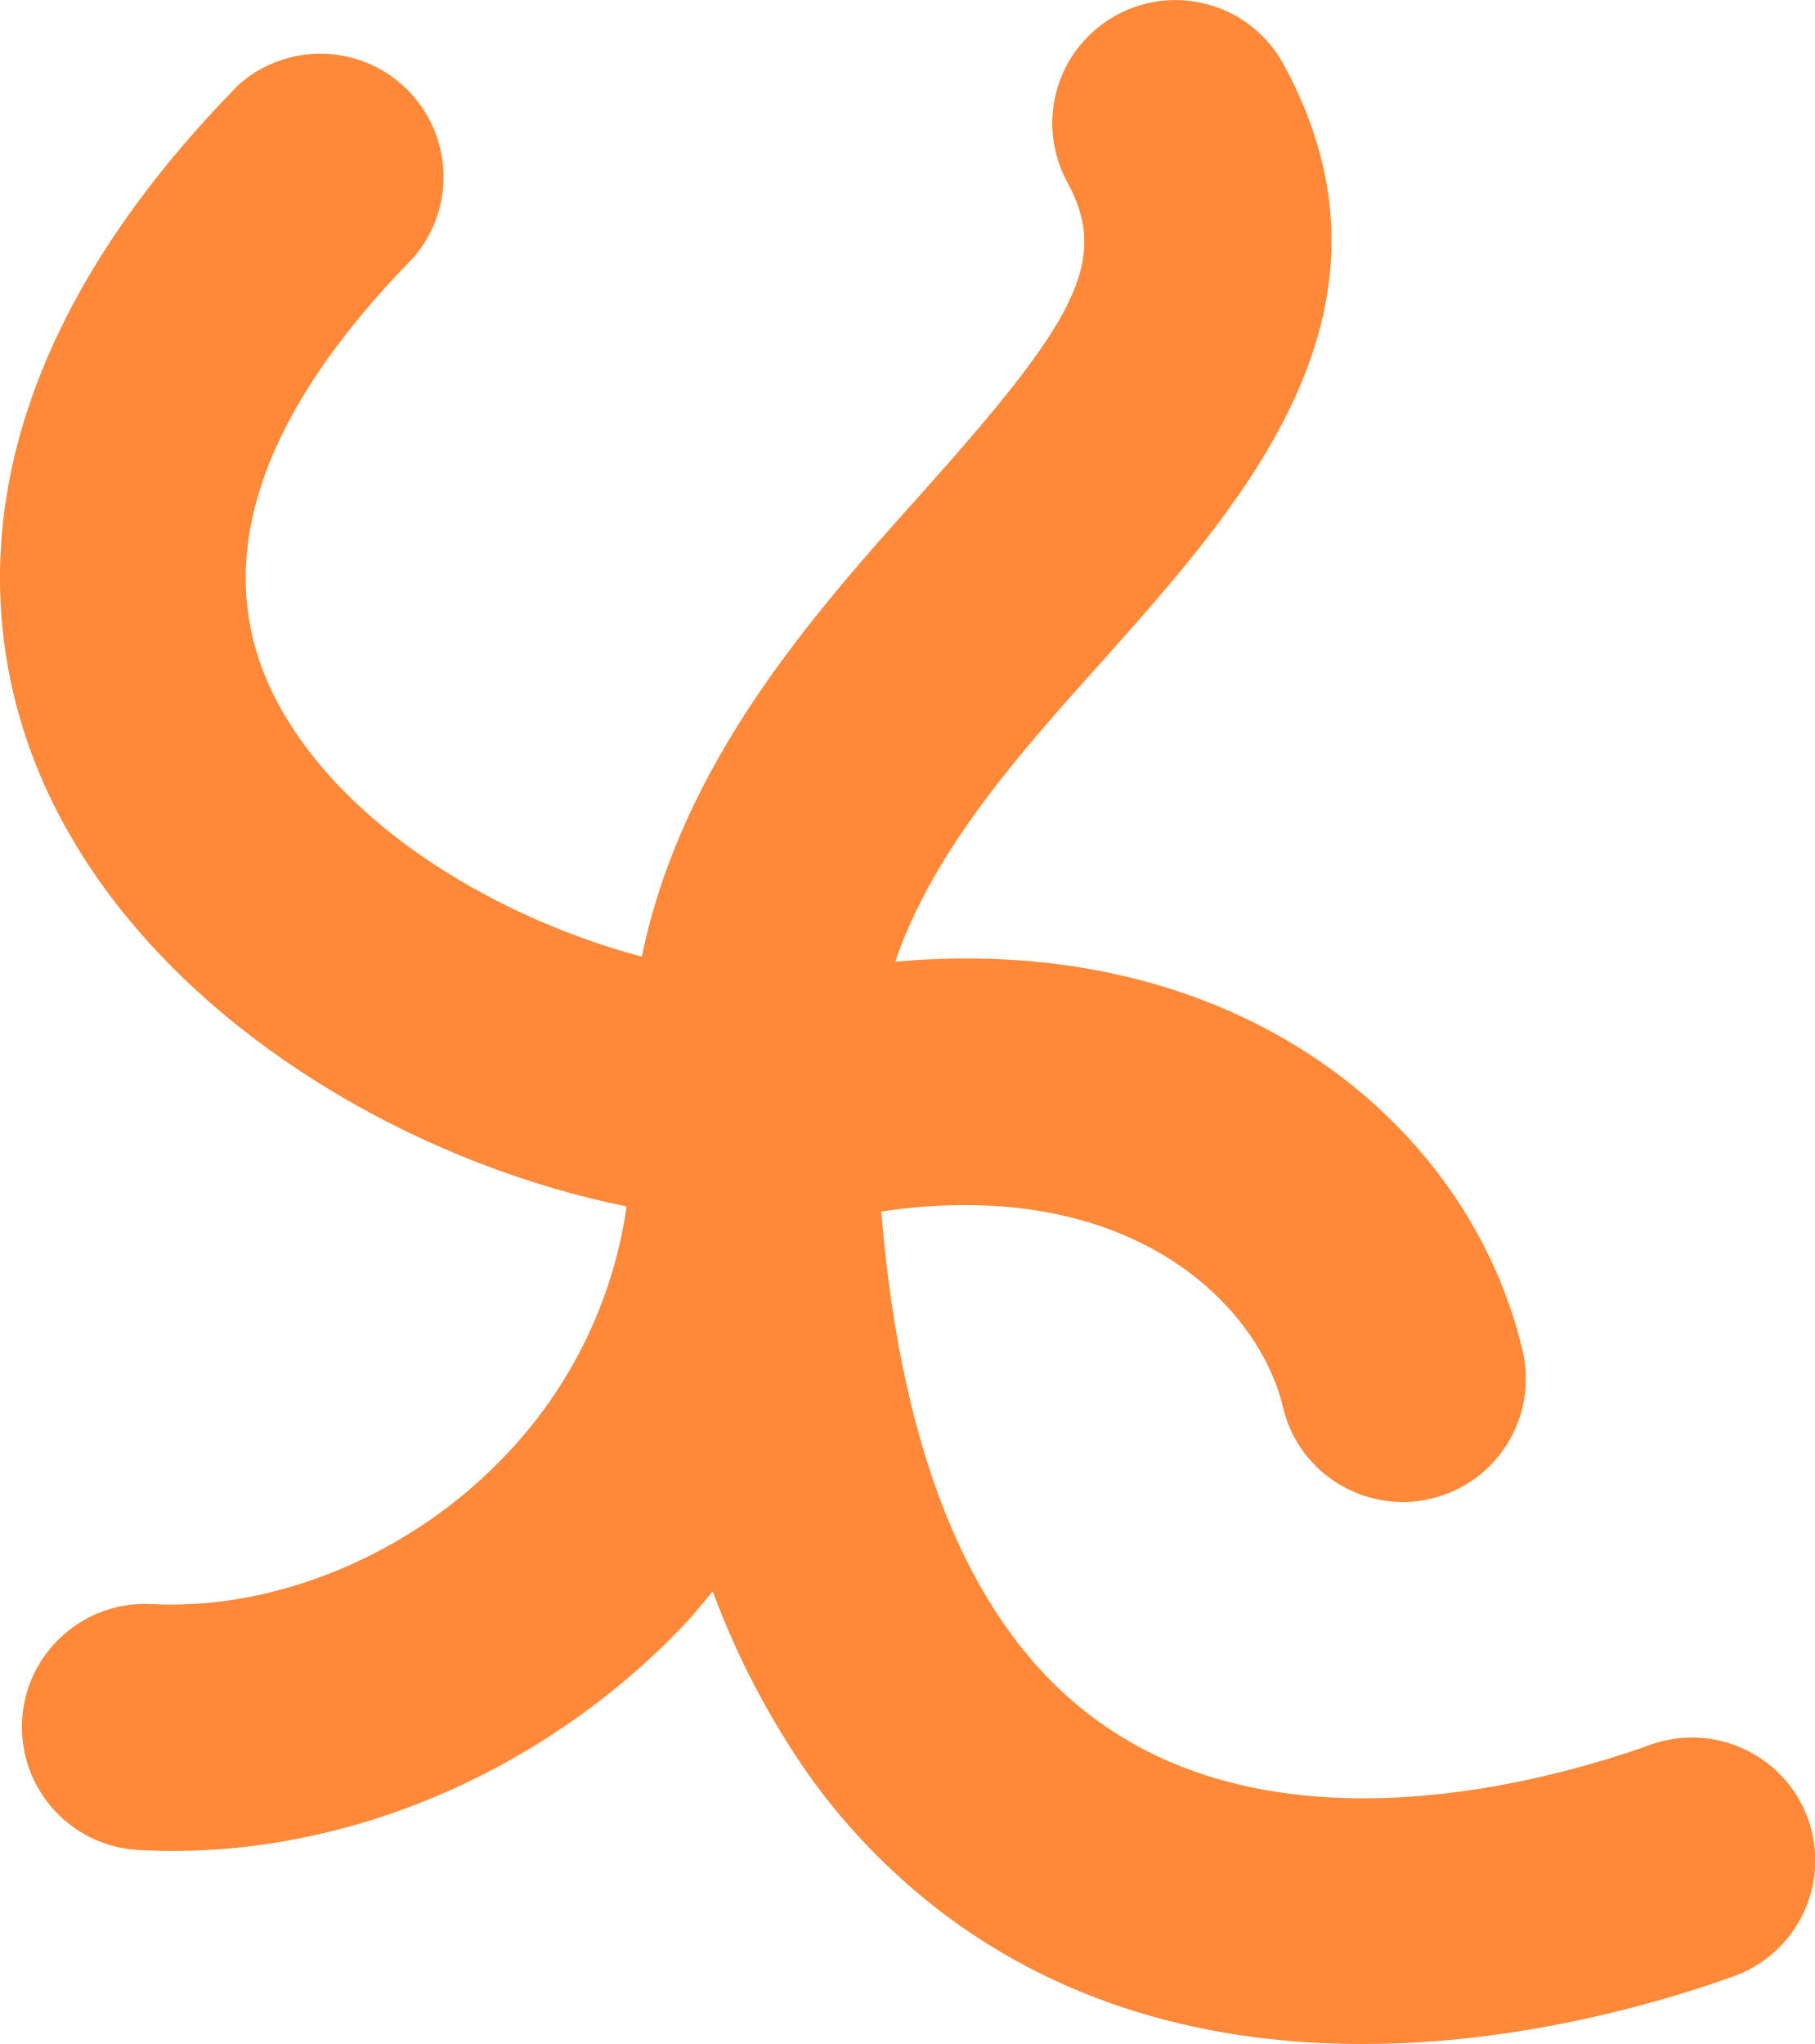
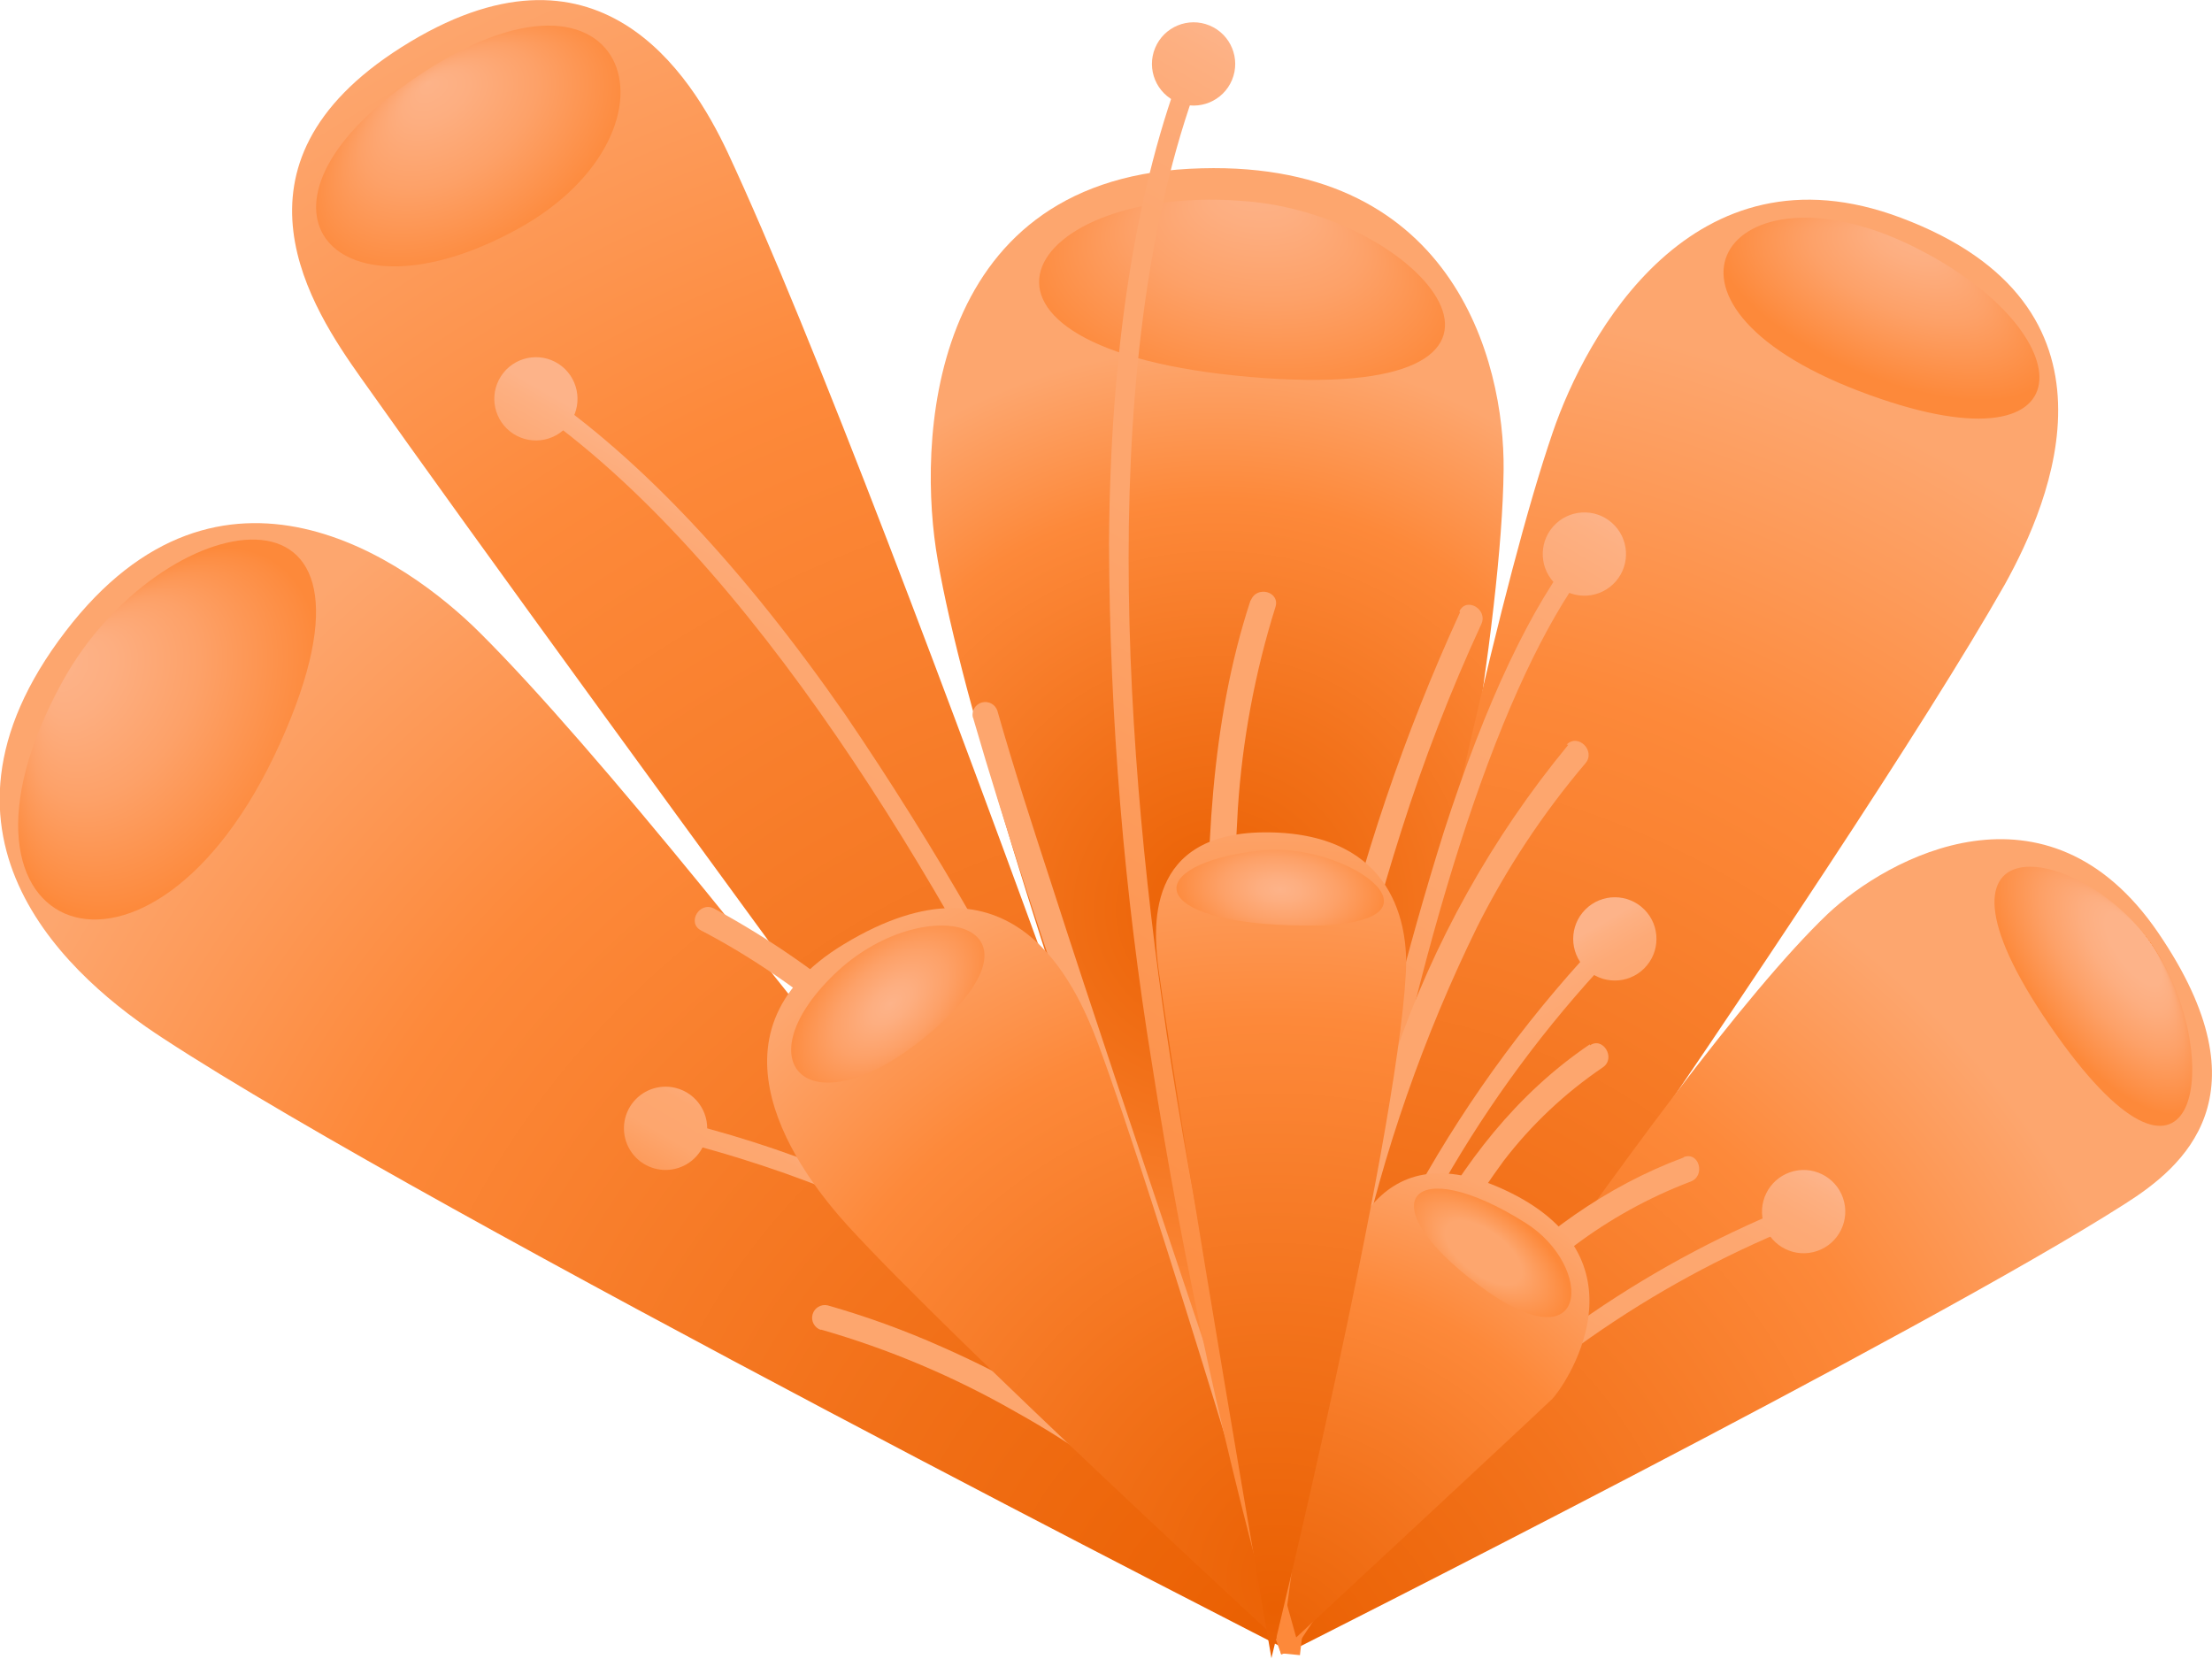
- <svg xmlns="http://www.w3.org/2000/svg" viewBox="0 0 119.43 134.52">
+ <svg xmlns="http://www.w3.org/2000/svg" xmlns:xlink="http://www.w3.org/1999/xlink" viewBox="0 0 117.94 88.41">
  <defs>
-     <style>.cls-1{fill:#ff8939;}</style>
+     <style>.cls-1{fill:url(#radial-gradient);}.cls-2{fill:url(#radial-gradient-2);}.cls-3{fill:url(#radial-gradient-3);}.cls-4{fill:url(#radial-gradient-4);}.cls-5{fill:url(#radial-gradient-5);}.cls-6{fill:url(#linear-gradient);}.cls-7{fill:url(#linear-gradient-2);}.cls-8{fill:url(#linear-gradient-3);}.cls-9{fill:url(#linear-gradient-4);}.cls-10{fill:#fda66e;}.cls-11{fill:url(#linear-gradient-5);}.cls-12{fill:url(#linear-gradient-6);}.cls-13{fill:url(#linear-gradient-7);}.cls-14{fill:url(#linear-gradient-8);}.cls-15{fill:url(#linear-gradient-9);}.cls-16{fill:url(#linear-gradient-10);}.cls-17{fill:url(#radial-gradient-6);}.cls-18{fill:url(#radial-gradient-7);}.cls-19{fill:url(#radial-gradient-8);}.cls-20{fill:url(#radial-gradient-9);}.cls-21{fill:url(#radial-gradient-10);}.cls-22{fill:url(#linear-gradient-11);}.cls-23{fill:url(#linear-gradient-12);}.cls-24{fill:url(#radial-gradient-11);}.cls-25{fill:url(#radial-gradient-12);}.cls-26{fill:url(#radial-gradient-13);}.cls-27{fill:url(#radial-gradient-14);}.cls-28{fill:url(#radial-gradient-15);}.cls-29{fill:url(#radial-gradient-16);}</style>
+     <radialGradient id="radial-gradient" cx="66.87" cy="86.99" r="74.44" gradientUnits="userSpaceOnUse">
+       <stop offset="0" stop-color="#ea6002" />
+       <stop offset="0.36" stop-color="#f3731c" />
+       <stop offset="0.73" stop-color="#fd893a" />
+       <stop offset="1" stop-color="#fda66e" />
+     </radialGradient>
+     <radialGradient id="radial-gradient-2" cx="64.89" cy="48.5" r="29.98" xlink:href="#radial-gradient" />
+     <radialGradient id="radial-gradient-3" cx="70.1" cy="85.14" r="69.46" xlink:href="#radial-gradient" />
+     <radialGradient id="radial-gradient-4" cx="68.25" cy="86.76" r="96.82" xlink:href="#radial-gradient" />
+     <radialGradient id="radial-gradient-5" cx="68.24" cy="88.25" r="48.92" xlink:href="#radial-gradient" />
+     <linearGradient id="linear-gradient" x1="39.14" y1="71.37" x2="58.51" y2="37.83" gradientUnits="userSpaceOnUse">
+       <stop offset="0.01" stop-color="#fd893a" />
+       <stop offset="0.19" stop-color="#fd8e43" />
+       <stop offset="0.48" stop-color="#fd9b5b" />
+       <stop offset="0.67" stop-color="#fda66e" />
+       <stop offset="0.86" stop-color="#fda770" />
+       <stop offset="0.93" stop-color="#fdaa77" />
+       <stop offset="0.98" stop-color="#fdb082" />
+       <stop offset="1" stop-color="#fdb389" />
+     </linearGradient>
+     <linearGradient id="linear-gradient-2" x1="9.52" y1="54.27" x2="28.88" y2="20.73" xlink:href="#linear-gradient" />
+     <linearGradient id="linear-gradient-3" x1="61.77" y1="84.37" x2="92.34" y2="31.41" xlink:href="#linear-gradient" />
+     <linearGradient id="linear-gradient-4" x1="55.07" y1="80.51" x2="85.65" y2="27.54" xlink:href="#linear-gradient" />
+     <linearGradient id="linear-gradient-5" x1="73.89" y1="90.78" x2="91.8" y2="59.76" xlink:href="#linear-gradient" />
+     <linearGradient id="linear-gradient-6" x1="79.26" y1="93.88" x2="97.17" y2="62.86" xlink:href="#linear-gradient" />
+     <linearGradient id="linear-gradient-7" x1="50.23" y1="77.07" x2="55.41" y2="68.09" xlink:href="#linear-gradient" />
+     <linearGradient id="linear-gradient-8" x1="31.84" y1="66.45" x2="37.03" y2="57.48" xlink:href="#linear-gradient" />
+     <linearGradient id="linear-gradient-9" x1="83.54" y1="79.83" x2="70.75" y2="57.68" xlink:href="#linear-gradient" />
+     <linearGradient id="linear-gradient-10" x1="98.33" y1="71.29" x2="85.54" y2="49.14" xlink:href="#linear-gradient" />
+     <radialGradient id="radial-gradient-6" cx="311.53" cy="243.34" r="27.75" gradientTransform="translate(-254.94 -140.2) rotate(-2.66)" xlink:href="#radial-gradient" />
+     <radialGradient id="radial-gradient-7" cx="714.51" cy="535.34" r="41.01" gradientTransform="matrix(0.99, -0.13, 0.13, 0.99, -707.29, -352.97)" xlink:href="#radial-gradient" />
+     <radialGradient id="radial-gradient-8" cx="8.91" cy="38.9" fy="27.872" r="11.03" gradientTransform="matrix(0.55, -0.83, 0.52, 0.35, -16.35, 32.86)" gradientUnits="userSpaceOnUse">
+       <stop offset="0.02" stop-color="#fdb389" />
+       <stop offset="0.22" stop-color="#fdae80" />
+       <stop offset="0.54" stop-color="#fda168" />
+       <stop offset="0.94" stop-color="#fd8c40" />
+       <stop offset="0.99" stop-color="#fd893a" />
+     </radialGradient>
+     <radialGradient id="radial-gradient-9" cx="24.97" cy="7.78" fy="0.932" r="9.86" gradientTransform="translate(1.56 17.58) rotate(-33.05) scale(1 0.59)" gradientUnits="userSpaceOnUse">
+       <stop offset="0" stop-color="#fdb389" />
+       <stop offset="0.2" stop-color="#fdae80" />
+       <stop offset="0.53" stop-color="#fda168" />
+       <stop offset="0.94" stop-color="#fd8c40" />
+       <stop offset="0.99" stop-color="#fd893a" />
+     </radialGradient>
+     <radialGradient id="radial-gradient-10" cx="66.22" cy="15.45" fy="3.526" r="11.97" gradientTransform="translate(1.65 -1.1) rotate(7.78) scale(1 0.5)" xlink:href="#radial-gradient-9" />
+     <linearGradient id="linear-gradient-11" x1="48.27" y1="76.63" x2="84.94" y2="13.12" xlink:href="#linear-gradient" />
+     <linearGradient id="linear-gradient-12" x1="28.09" y1="64.98" x2="64.76" y2="1.46" xlink:href="#linear-gradient" />
+     <radialGradient id="radial-gradient-11" cx="100.49" cy="15.98" fy="25.572" r="9.61" gradientTransform="translate(190.12 61.93) rotate(-156.72) scale(1 0.42)" gradientUnits="userSpaceOnUse">
+       <stop offset="0" stop-color="#fdb389" />
+       <stop offset="0.2" stop-color="#fdae80" />
+       <stop offset="0.53" stop-color="#fda168" />
+       <stop offset="0.94" stop-color="#fd8c40" />
+       <stop offset="1" stop-color="#fd893a" />
+     </radialGradient>
+     <radialGradient id="radial-gradient-12" cx="112.04" cy="52.3" fy="43.589" r="8.73" gradientTransform="matrix(0.58, 0.81, -0.32, 0.23, 63.47, -50.72)" gradientUnits="userSpaceOnUse">
+       <stop offset="0.26" stop-color="#fdb389" />
+       <stop offset="0.41" stop-color="#fdae80" />
+       <stop offset="0.65" stop-color="#fda168" />
+       <stop offset="0.96" stop-color="#fd8c40" />
+       <stop offset="1" stop-color="#fd893a" />
+     </radialGradient>
+     <radialGradient id="radial-gradient-13" cx="47.26" cy="53.45" fy="53.454" r="6.8" gradientTransform="matrix(-0.74, 0.67, -0.39, -0.43, 103.31, 44.84)" xlink:href="#radial-gradient-9" />
+     <radialGradient id="radial-gradient-14" cx="79.58" cy="66.8" r="5.44" gradientTransform="matrix(0.8, 0.6, -0.29, 0.38, 34.81, -6.34)" gradientUnits="userSpaceOnUse">
+       <stop offset="0.44" stop-color="#fda66e" />
+       <stop offset="0.99" stop-color="#fd893a" />
+     </radialGradient>
+     <radialGradient id="radial-gradient-15" cx="404.99" cy="-271.03" r="47.24" gradientTransform="matrix(1, -0.05, 0.06, 0.91, -320.79, 352.64)" xlink:href="#radial-gradient" />
+     <radialGradient id="radial-gradient-16" cx="68.26" cy="47.33" fy="47.325" r="5.87" gradientTransform="translate(2.33 15.94) rotate(4.66) scale(1 0.55)" xlink:href="#radial-gradient-9" />
  </defs>
  <g id="Layer_2" data-name="Layer 2">
    <g id="Layer_1-2" data-name="Layer 1">
-       <path class="cls-1" d="M119,119.72a8.12,8.12,0,0,0-10.36-4.9c-6.78,2.43-23.87,7.16-36-1.28C64.24,107.72,59.36,96.36,58,79.73,74.55,77.28,82.88,86,84.43,92.59a8.1,8.1,0,1,0,15.78-3.69C96.75,74.12,81.63,61.26,58.92,63.29c2.51-7.37,8.24-13.79,13.83-20C81.89,33,93.26,20.3,84.47,4.22A8.1,8.1,0,0,0,70.25,12c2.86,5.25.39,9.29-9.58,20.45-7.18,8-15.79,17.69-18.43,30.51-9.15-2.43-19.49-8.3-24-16.77-4.58-8.67-1.54-18.52,9-29.27A8.11,8.11,0,0,0,15.73,5.55C-5.34,27-.7,45,3.94,53.75a39.35,39.35,0,0,0,2.67,4.33C14.52,69.21,28.35,76.79,41.24,79.4a29.77,29.77,0,0,1-8.11,16.52C27,102.33,18.09,106,10,105.57a8.1,8.1,0,0,0-.91,16.18C22,122.48,35.3,117,44.8,107.17c.75-.78,1.42-1.61,2.11-2.43a53.55,53.55,0,0,0,6.2,11.91,41.91,41.91,0,0,0,10.22,10.19c18.31,12.75,41.57,6.52,50.72,3.24A8.09,8.09,0,0,0,119,119.72Z" />
+       <path class="cls-1" d="M68.79,88.05S23,64.73,8.71,55.37C4,52.32-5,44.75,3.49,33.67c8.29-10.84,18.21-3.82,22.12.09C37.9,46,68.79,88.05,68.79,88.05Z" />
+       <path class="cls-2" d="M68.79,88.05S52.59,44.93,50,29.87C48.91,23.75,49.35,9.74,63.41,9S80.23,19.25,80.17,25.06C80,41.06,68.79,88.05,68.79,88.05Z" />
+       <path class="cls-3" d="M68.79,88.05s8.6-49.26,14-65c1.76-5.16,7.45-15.62,18.56-11.44,12.5,4.69,8,15.12,5.55,19.54C98.45,46.06,68.79,88.05,68.79,88.05Z" />
+       <path class="cls-4" d="M68.79,88.05S31.37,37.3,19.24,20.14C16.68,16.52,11.48,8.8,21.4,2.52,31.87-4.11,36.85,4,38.79,8.11,47.82,27.45,68.79,88.05,68.79,88.05Z" />
+       <path class="cls-5" d="M68.79,88.05S88.65,57.13,97.45,48.73c3.19-3,11.69-7.69,17.62,1s1.31,12.5-1.76,14.45C102.67,71,68.79,88.05,68.79,88.05Z" />
+       <path class="cls-6" d="M68.31,88.21A254,254,0,0,0,56.94,60.82c-6.5-13.36-16.77-31-28.74-39.21l.57-.83c5.38,3.67,10.86,9.5,16.29,17.31a168.75,168.75,0,0,1,12.8,22.3,257.88,257.88,0,0,1,11.42,27.5Z" />
+       <path class="cls-7" d="M29.78,19.4a2.22,2.22,0,1,0,.66,3.07A2.23,2.23,0,0,0,29.78,19.4Z" />
+       <path class="cls-8" d="M69.31,88.25l-1-.1c0-.12,1.22-11.41,3.76-24.24A174.42,174.42,0,0,1,77,44.3c2.22-6.86,4.64-12,7.18-15.16l.8.63c-4.45,5.59-8.56,17.46-11.9,34.33C70.53,76.89,69.33,88.14,69.31,88.25Z" />
+       <path class="cls-9" d="M86.15,31A2.22,2.22,0,1,0,83,31.2,2.22,2.22,0,0,0,86.15,31Z" />
+       <path class="cls-10" d="M43.77,70.89a46.88,46.88,0,0,1,10.35,4.37,47.11,47.11,0,0,1,9.55,7,29.13,29.13,0,0,1,4,4.66c.49.72,1.66,0,1.17-.68a35.87,35.87,0,0,0-8.16-8.29,52.33,52.33,0,0,0-10.47-6.14,45.54,45.54,0,0,0-6.08-2.21.68.68,0,0,0-.36,1.31Z" />
+       <path class="cls-10" d="M37.38,49.61c5.49,2.86,10.2,7.17,14.38,11.68A82.83,82.83,0,0,1,63.69,77.68a45.41,45.41,0,0,1,3.91,9.06.68.68,0,0,0,1.31-.36,58.55,58.55,0,0,0-8.69-16.79A82.87,82.87,0,0,0,46.38,54.22a45.75,45.75,0,0,0-8.31-5.78c-.78-.4-1.46.77-.69,1.17Z" />
+       <path class="cls-10" d="M51.88,38.26c1.77,6.11,3.82,12.14,5.83,18.17,2.35,7,4.73,14,7,21.08,1,3.07,2,6.14,2.87,9.23a.68.68,0,0,0,1.31-.36c-1.76-6.11-3.81-12.14-5.83-18.17-2.34-7-4.72-14-7-21.08-1-3.07-2-6.13-2.88-9.23a.68.68,0,0,0-1.31.36Z" />
+       <path class="cls-10" d="M66.68,32c-2.16,6.56-2.4,13.72-2.25,20.57.16,7.62,1,15.21,1.85,22.77.44,3.73.91,7.46,1.3,11.2.09.86,1.45.87,1.36,0-.73-7-1.69-13.92-2.35-20.89A132.74,132.74,0,0,1,66,43.12a46,46,0,0,1,2-10.74c.28-.83-1-1.19-1.31-.36Z" />
+       <path class="cls-10" d="M77.85,32.64A103.56,103.56,0,0,0,71,52.85a131.84,131.84,0,0,0-3.2,21.73q-.39,6-.2,12a.68.68,0,0,0,1.36,0A127.72,127.72,0,0,1,70,65.42a121.41,121.41,0,0,1,4.72-21.14,94.09,94.09,0,0,1,4.26-11c.37-.79-.8-1.48-1.17-.68Z" />
+       <path class="cls-10" d="M83.62,39.71a53,53,0,0,0-9.28,16.64,121.63,121.63,0,0,0-5,19.27c-.65,3.58-1.22,7.17-1.79,10.76-.13.85,1.18,1.22,1.31.36,1-6.37,2-12.75,3.51-19a81.09,81.09,0,0,1,6.39-18.32,44.1,44.1,0,0,1,5.77-8.72c.57-.66-.39-1.62-1-1Z" />
+       <path class="cls-10" d="M84.77,55.68C76.9,61,73.53,70.47,70.42,79c-.91,2.48-1.81,5-2.82,7.4-.33.81,1,1.16,1.31.36,1.75-4.23,3.18-8.59,4.86-12.85a48.34,48.34,0,0,1,6.39-12,22.77,22.77,0,0,1,5.3-5c.72-.49,0-1.66-.69-1.17Z" />
+       <path class="cls-10" d="M89.78,61.71c-8.39,3.12-14.13,10.41-18.52,17.9C70,81.77,68.81,84,67.67,86.22c-.39.77.78,1.46,1.17.68,3.83-7.48,8.2-15.36,15.09-20.47A25.2,25.2,0,0,1,90.14,63c.81-.3.46-1.61-.36-1.31Z" />
+       <path class="cls-11" d="M69,88l-.88-.51a58,58,0,0,1,7.15-9.16A56,56,0,0,1,96.09,64.09l.35,1A55,55,0,0,0,76,79,57.24,57.24,0,0,0,69,88Z" />
+       <path class="cls-12" d="M96.89,66.7a2.22,2.22,0,1,0-2.82-1.37A2.22,2.22,0,0,0,96.89,66.7Z" />
+       <path class="cls-13" d="M68.16,87.42a27.67,27.67,0,0,0-5.45-10.74c-4.16-5.31-12.3-12.4-27.45-16.07l.24-1A58.65,58.65,0,0,1,53.37,67,40.84,40.84,0,0,1,63.55,76.1C68.18,82,69.12,87,69.16,87.24Z" />
+       <path class="cls-14" d="M36,58a2.22,2.22,0,1,0,1.65,2.66A2.22,2.22,0,0,0,36,58Z" />
+       <path class="cls-15" d="M68.29,88.06A45.22,45.22,0,0,1,70.4,75.75a61.66,61.66,0,0,1,5.18-12.33A66.82,66.82,0,0,1,85.79,49.64l.74.71A63.3,63.3,0,0,0,71.38,76,46,46,0,0,0,69.3,88.05Z" />
+       <path class="cls-16" d="M87.67,51.63a2.22,2.22,0,1,0-3.14,0A2.22,2.22,0,0,0,87.67,51.63Z" />
+       <path class="cls-17" d="M68.31,88.05s1.75-13.51,2.54-18c.51-2.86,2.17-10.18,9.68-6.46s2.82,10.42,2.23,11C81.05,76.22,68.31,88.05,68.31,88.05Z" />
+       <path class="cls-18" d="M68.79,88.05S50.7,71.39,45.19,65.34c-2.53-2.78-8.13-10.21-.19-15,8.93-5.41,12.3,1.95,13.57,5.37C61.53,63.64,68.79,88.05,68.79,88.05Z" />
+       <path class="cls-19" d="M3.33,36.34c5.19-9.43,18.46-11.86,11.59,3.32S-4.19,50,3.33,36.34Z" />
+       <path class="cls-20" d="M21.43,4.65c12.08-8.79,15.84,2.26,6.15,7.57S12.43,11.2,21.43,4.65Z" />
+       <path class="cls-21" d="M66.67,10.75c9.51.9,17.58,10.86,0,9.35S54.44,9.59,66.67,10.75Z" />
+       <path class="cls-22" d="M68.31,88.2a264.09,264.09,0,0,1-6.88-31.42A177,177,0,0,1,59.13,29c.06-10.37,1.43-19.06,4.07-25.83l1,.37C58.26,18.57,60,40.7,62.43,56.61a263.81,263.81,0,0,0,6.85,31.3Z" />
+       <path class="cls-23" d="M65.69,4.26a2.22,2.22,0,1,0-2.9,1.2A2.22,2.22,0,0,0,65.69,4.26Z" />
+       <path class="cls-24" d="M101.88,13.08c9.41,4.57,9.73,12.54-2.76,7.77S92.17,8.36,101.88,13.08Z" />
+       <path class="cls-25" d="M115,50.77c3.65,5.83,2.14,15.31-5.71,3.9S111.35,44.9,115,50.77Z" />
+       <path class="cls-26" d="M44.5,51.93c4.65-4.48,11.92-2.88,5.39,2.88S39.42,56.82,44.5,51.93Z" />
+       <path class="cls-27" d="M81.35,65.21C85,67.5,84.84,73,78.84,68.52S75.3,61.39,81.35,65.21Z" />
+       <path class="cls-28" d="M67.79,88.41s-4.74-27.41-6-36.58c-.31-2.29-.81-7.54,5.88-7.45s7.43,5,7.29,7.48C74.45,61.14,67.79,88.41,67.79,88.41Z" />
+       <path class="cls-29" d="M67.16,45.35c4.8-.55,10.89,4.08,2.35,4S60.85,46.07,67.16,45.35Z" />
    </g>
  </g>
</svg>
